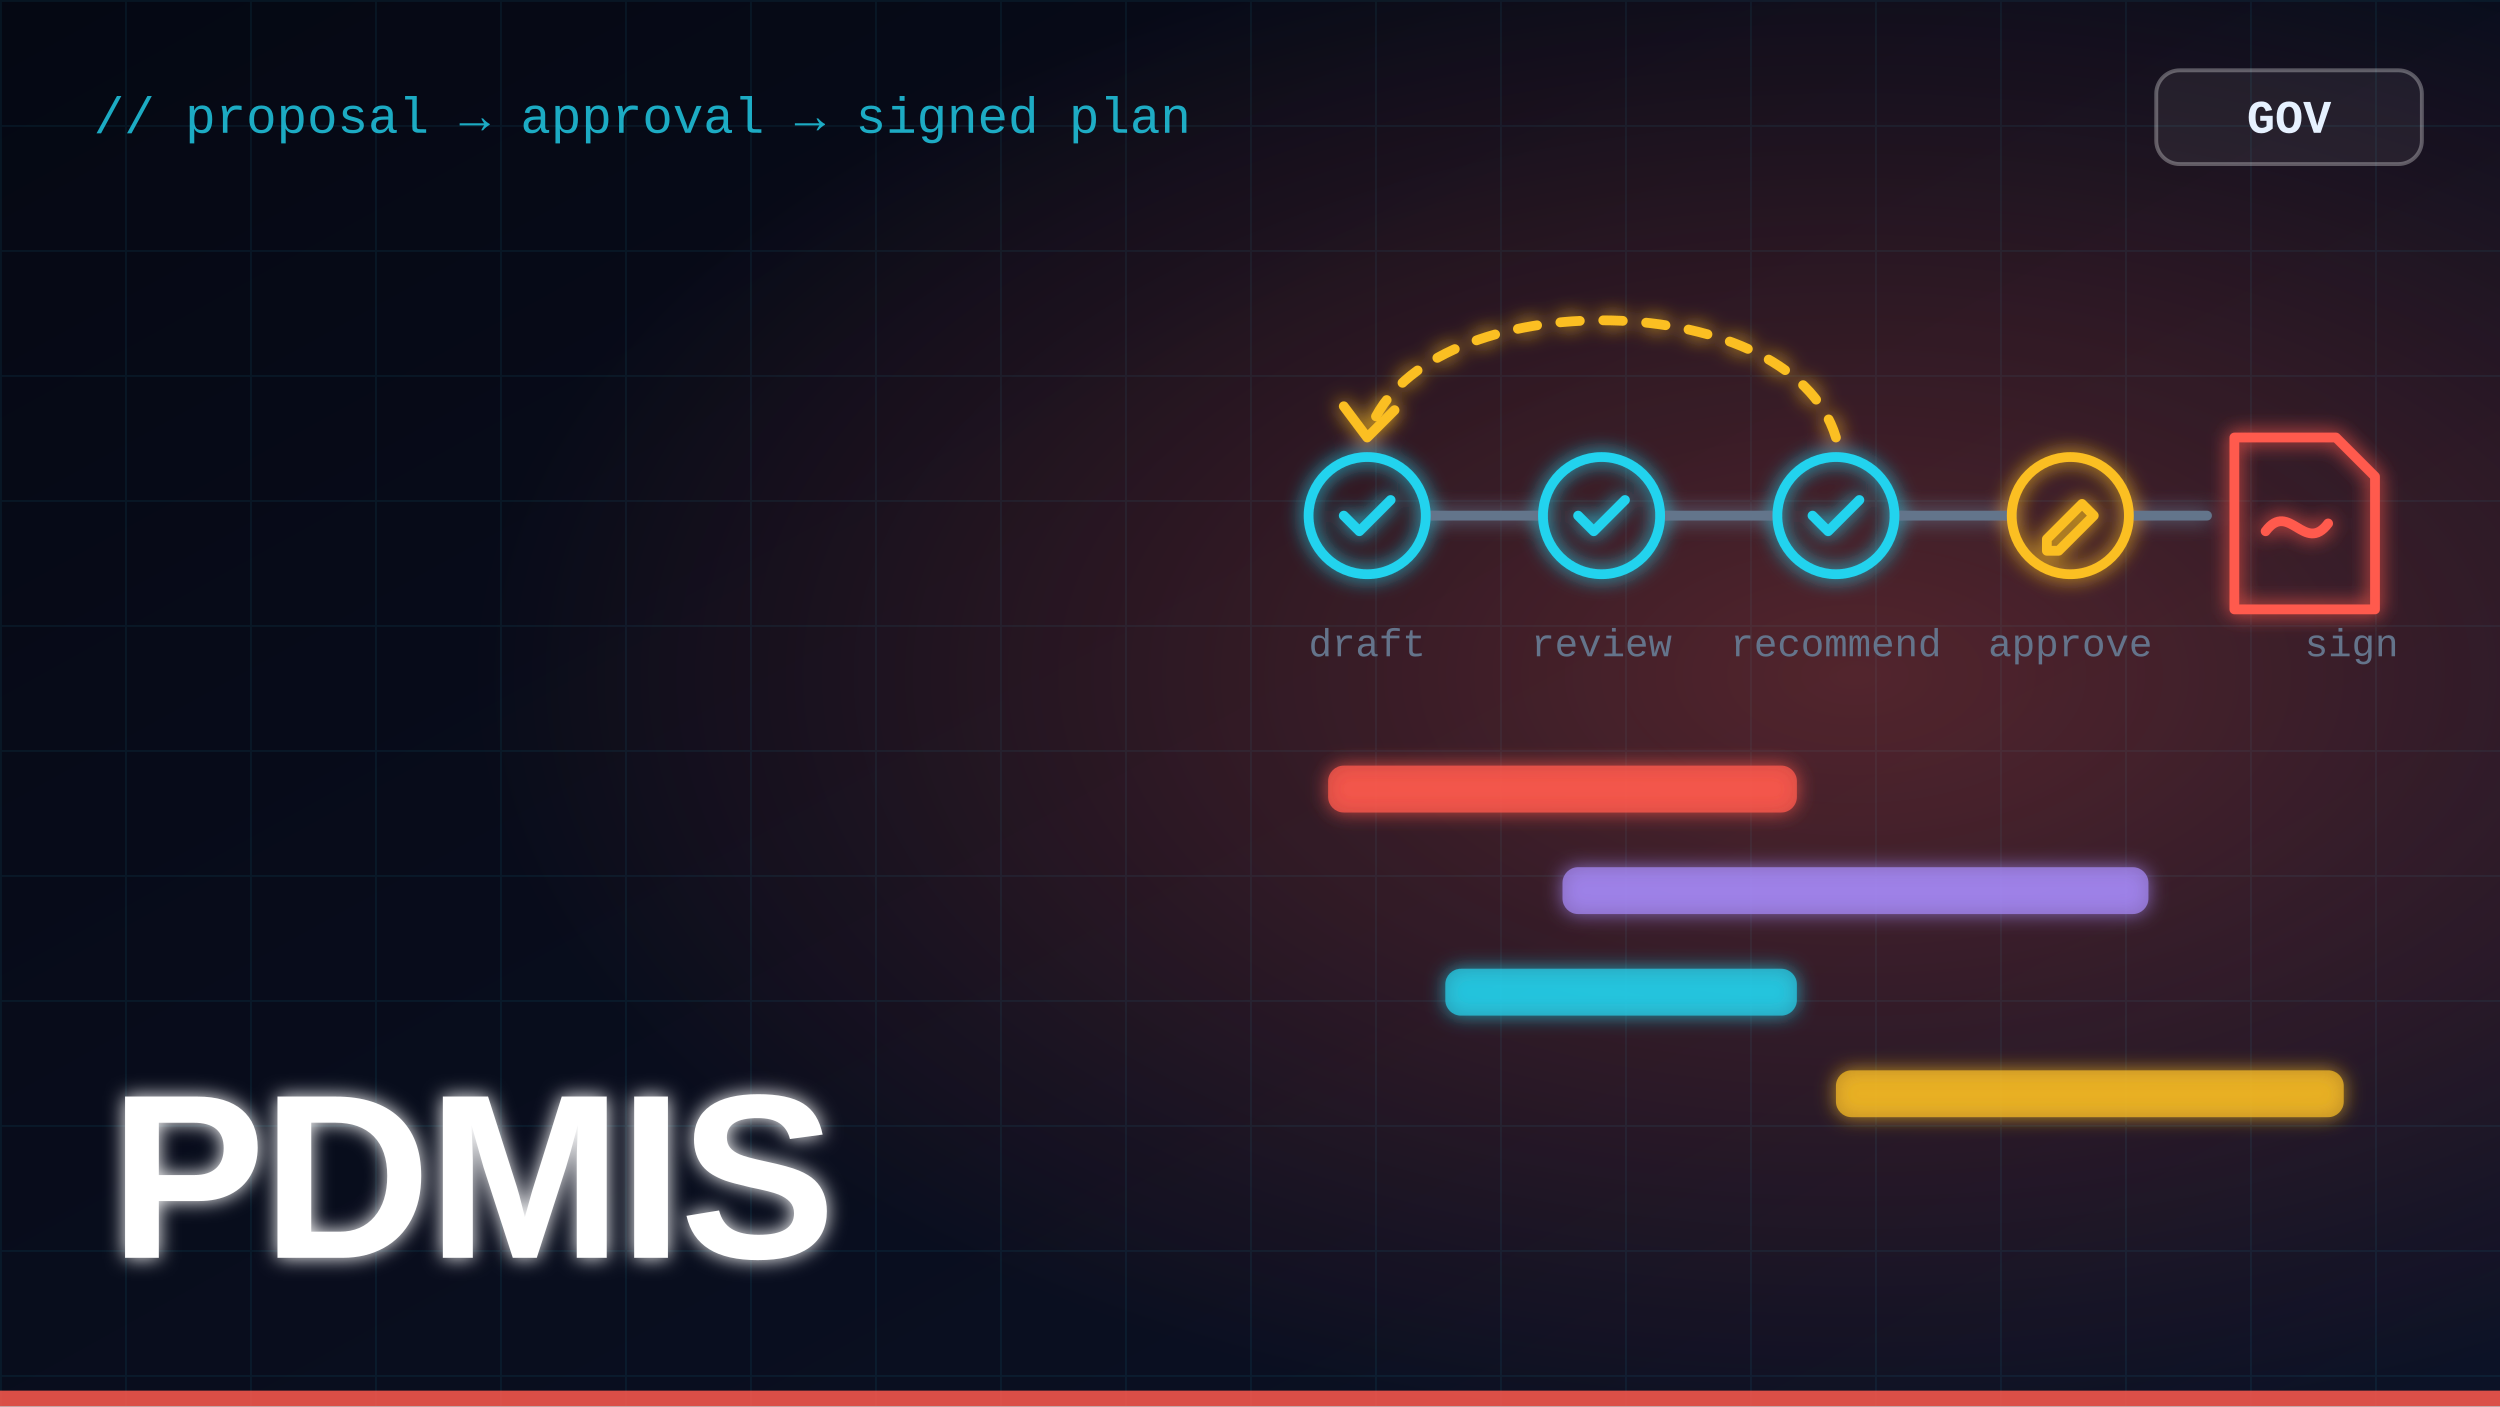
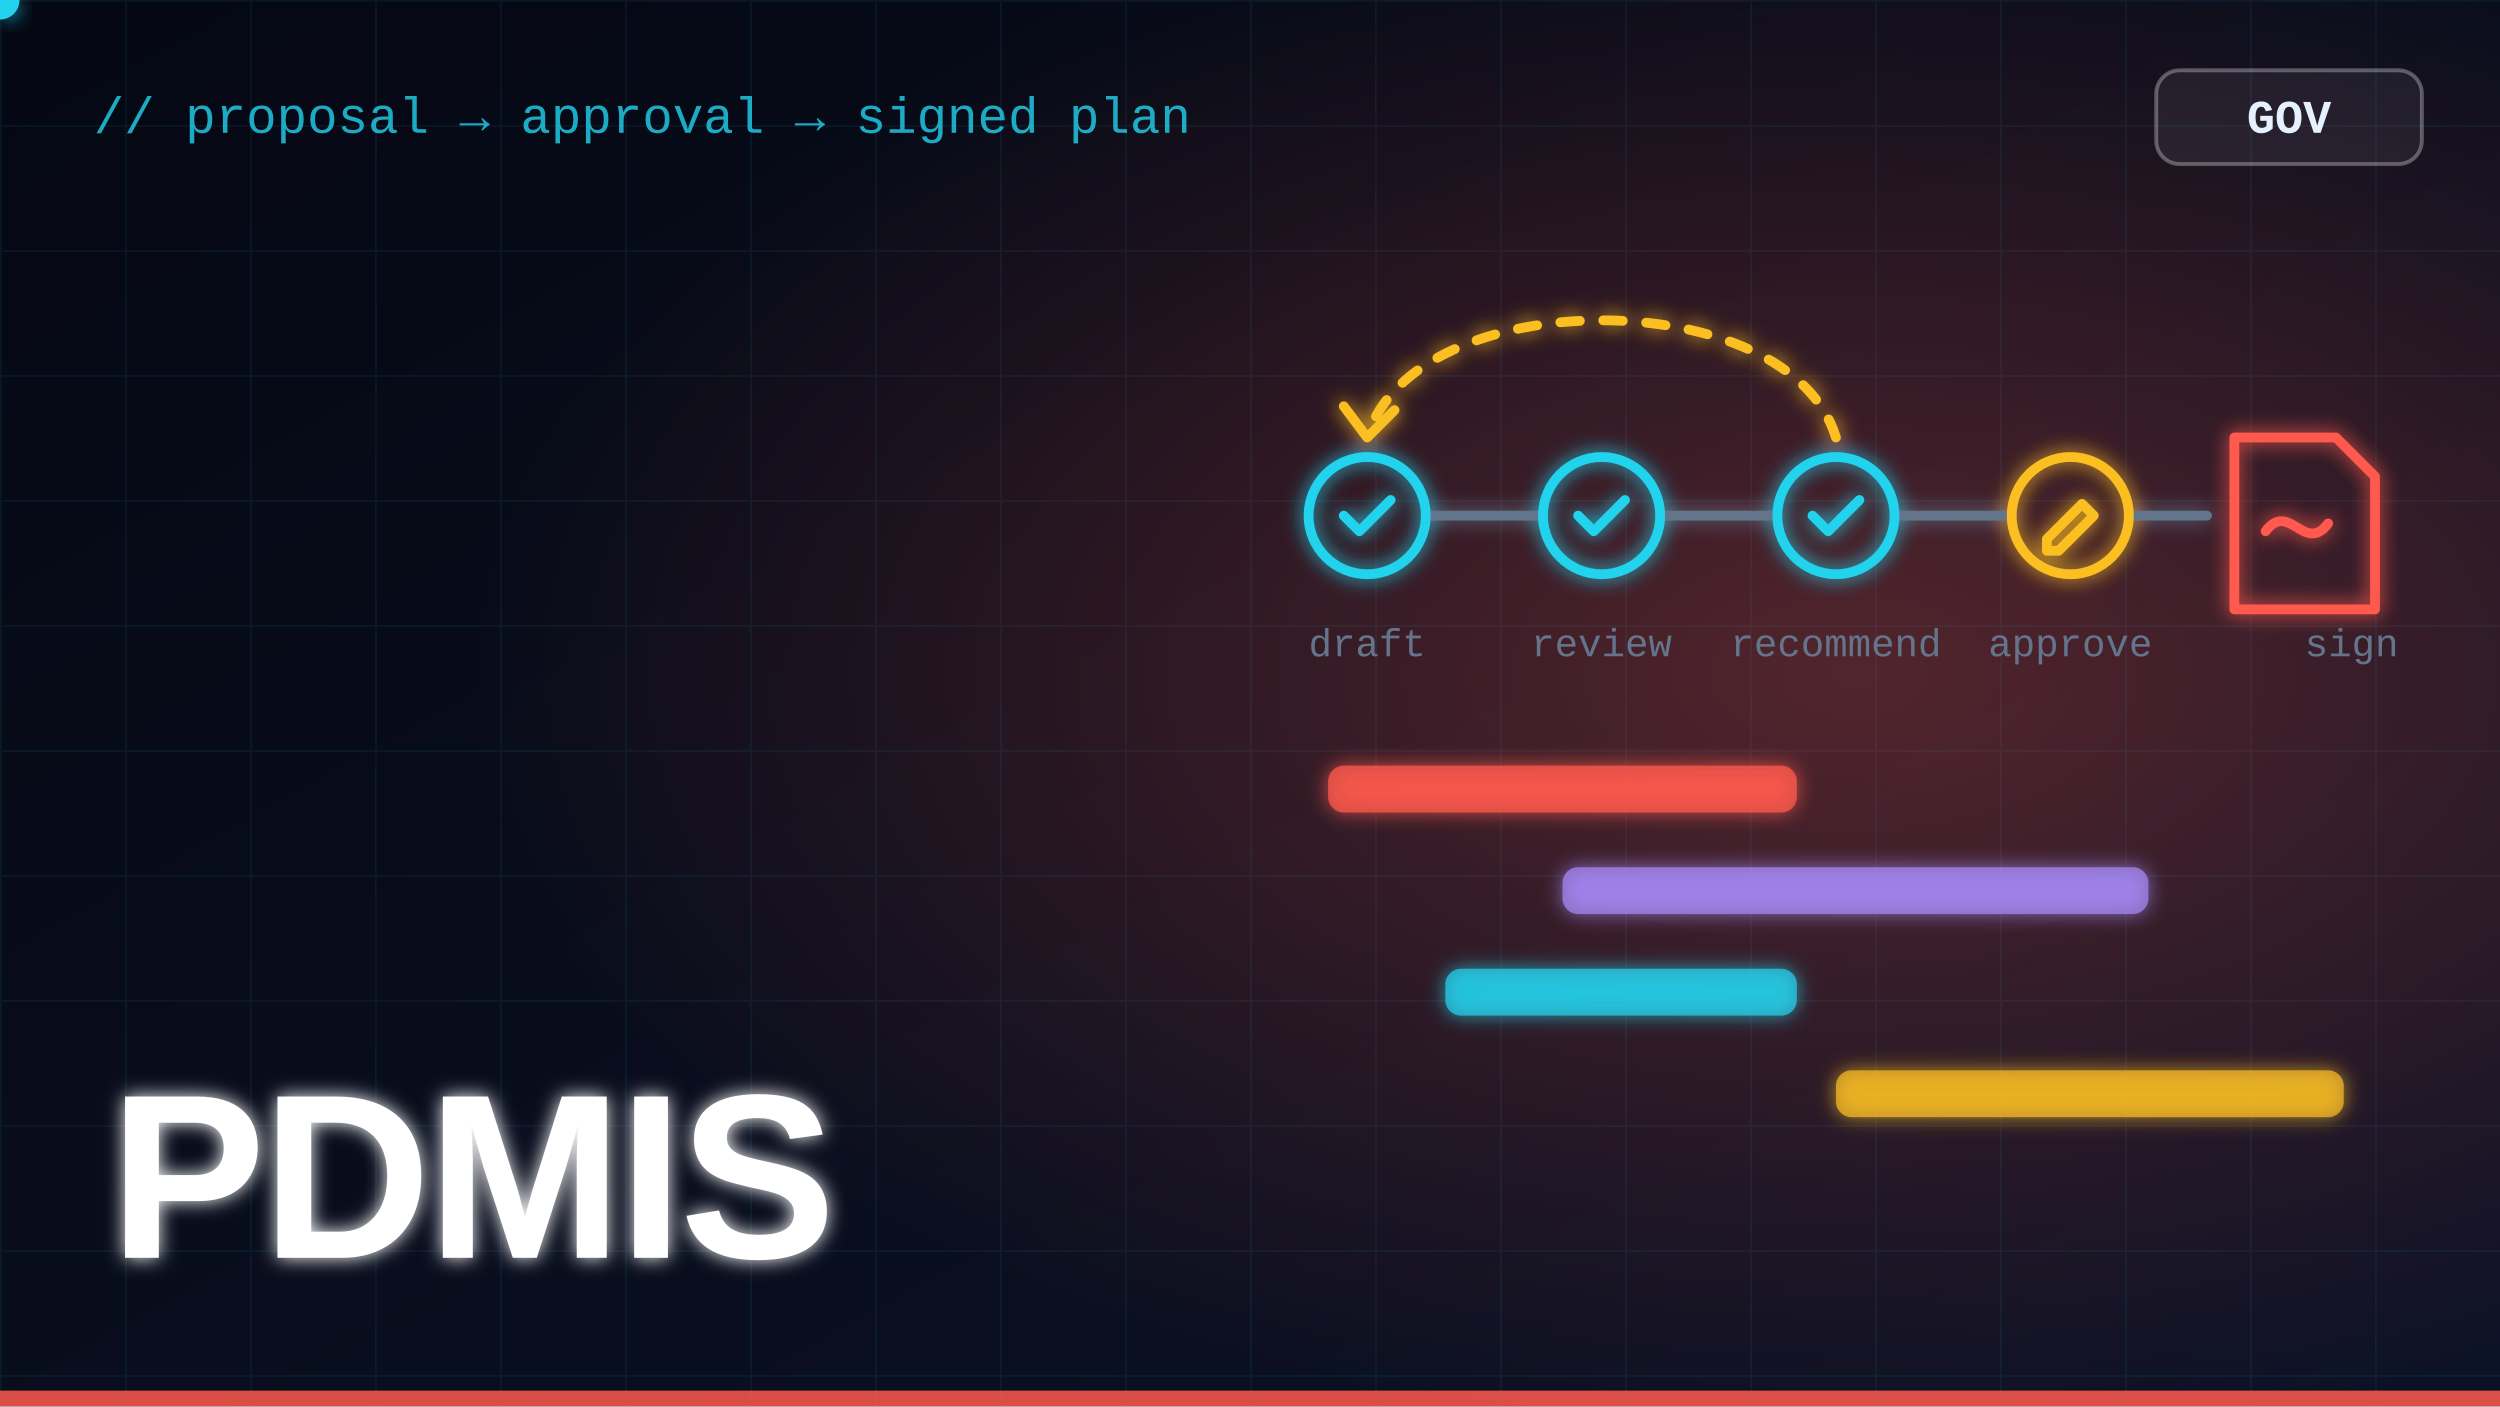
<svg xmlns="http://www.w3.org/2000/svg" viewBox="0 0 640 360" width="640" height="360">
  <defs>
    <linearGradient id="bg" x1="0" y1="0" x2="1" y2="1">
      <stop offset="0" stop-color="#050813" />
      <stop offset="1" stop-color="#0c1226" />
    </linearGradient>
    <radialGradient id="glow" cx="0.74" cy="0.48" r="0.55">
      <stop offset="0" stop-color="#ff5a4e" stop-opacity="0.30" />
      <stop offset="1" stop-color="#ff5a4e" stop-opacity="0" />
    </radialGradient>
    <pattern id="grid" width="32" height="32" patternUnits="userSpaceOnUse">
      <path d="M32 0H0V32" fill="none" stroke="#22d3ee" stroke-opacity="0.07" />
    </pattern>
    <filter id="neon" x="-30%" y="-30%" width="160%" height="160%">
      <feGaussianBlur stdDeviation="2.4" result="b" />
      <feMerge>
        <feMergeNode in="b" />
        <feMergeNode in="SourceGraphic" />
      </feMerge>
    </filter>
+     <linearGradient id="scanG" x1="0" y1="0" x2="0" y2="1">
+       <stop offset="0" stop-color="#ff5a4e" stop-opacity="0" />
+       <stop offset="1" stop-color="#ff5a4e" stop-opacity="0.13" />
+     </linearGradient>
  </defs>
  <rect width="640" height="360" fill="url(#bg)" />
  <rect width="640" height="360" fill="url(#grid)" />
  <rect width="640" height="360" fill="url(#glow)" />
  <g filter="url(#neon)" fill="none" stroke-width="2.5" stroke-linecap="round" stroke-linejoin="round">
    <path d="M365 132h30M425 132h30M485 132h30M545 132h20" stroke="#64748b" />
    <circle cx="350" cy="132" r="15" stroke="#22d3ee" />
    <path d="M344 132l4 4 8-8" stroke="#22d3ee" />
    <circle cx="410" cy="132" r="15" stroke="#22d3ee" />
    <path d="M404 132l4 4 8-8" stroke="#22d3ee" />
    <circle cx="470" cy="132" r="15" stroke="#22d3ee" />
    <path d="M464 132l4 4 8-8" stroke="#22d3ee" />
    <circle cx="530" cy="132" r="15" stroke="#fbbf24" />
    <path d="M524 138l9-9 3 3-9 9h-3z" stroke="#fbbf24" />
    <path d="M572 112h26l10 10v34h-36z" stroke="#ff5a4e" />
    <path d="M580 136c6-8 10 6 16-2" stroke="#ff5a4e" />
    <path d="M470 112C458 72 362 72 350 112" stroke="#fbbf24" stroke-dasharray="5 6" />
    <path d="M344 104l6 8 7-7" stroke="#fbbf24" />
    <rect x="340" y="196" width="120" height="12" rx="4" fill="#ff5a4e" fill-opacity=".75" stroke="none" />
    <rect x="400" y="222" width="150" height="12" rx="4" fill="#a78bfa" fill-opacity=".7" stroke="none" />
    <rect x="370" y="248" width="90" height="12" rx="4" fill="#22d3ee" fill-opacity=".7" stroke="none" />
    <rect x="470" y="274" width="130" height="12" rx="4" fill="#fbbf24" fill-opacity=".7" stroke="none" />
  </g>
  <text x="350" y="168" font-family="Consolas,'Courier New',monospace" font-size="10" font-weight="400" fill="#64748b" fill-opacity="1" text-anchor="middle">draft</text>
  <text x="410" y="168" font-family="Consolas,'Courier New',monospace" font-size="10" font-weight="400" fill="#64748b" fill-opacity="1" text-anchor="middle">review</text>
  <text x="470" y="168" font-family="Consolas,'Courier New',monospace" font-size="10" font-weight="400" fill="#64748b" fill-opacity="1" text-anchor="middle">recommend</text>
  <text x="530" y="168" font-family="Consolas,'Courier New',monospace" font-size="10" font-weight="400" fill="#64748b" fill-opacity="1" text-anchor="middle">approve</text>
  <text x="602" y="168" font-family="Consolas,'Courier New',monospace" font-size="10" font-weight="400" fill="#64748b" fill-opacity="1" text-anchor="middle">sign</text>
  <text x="24" y="34" font-family="Consolas,'Courier New',monospace" font-size="13" font-weight="400" fill="#22d3ee" fill-opacity="0.8" text-anchor="start">// proposal → approval → signed plan</text>
  <rect x="552" y="18" width="68" height="24" rx="6" fill="#ffffff" fill-opacity=".06" stroke="#ffffff" stroke-opacity=".3" />
  <text x="586" y="34" font-family="Consolas,'Courier New',monospace" font-size="12" font-weight="700" fill="#e6f1ff" fill-opacity="1" text-anchor="middle">GOV</text>
  <text x="28" y="322" font-family="'Segoe UI','Helvetica Neue',Arial,sans-serif" font-size="60" font-weight="800" fill="#ffffff" filter="url(#neon)" letter-spacing="-1">PDMIS</text>
+   <g filter="url(#neon)" fill="none" stroke-width="2.5" stroke-linecap="round">
+     <circle r="5" fill="#22d3ee">
+       <animateMotion path="M335 132H600" dur="3.2s" begin="0s" repeatCount="indefinite" />
+       <animate attributeName="opacity" values="0;1;1;0" dur="3.2s" repeatCount="indefinite" begin="0s" />
+     </circle>
+   </g>
+   <rect x="0" y="-80" width="640" height="80" fill="url(#scanG)">
+     <animate attributeName="y" values="-80;360" dur="6s" repeatCount="indefinite" />
+   </rect>
  <rect x="0" y="356" width="640" height="4" fill="#ff5a4e" fill-opacity="0.85" />
</svg>
